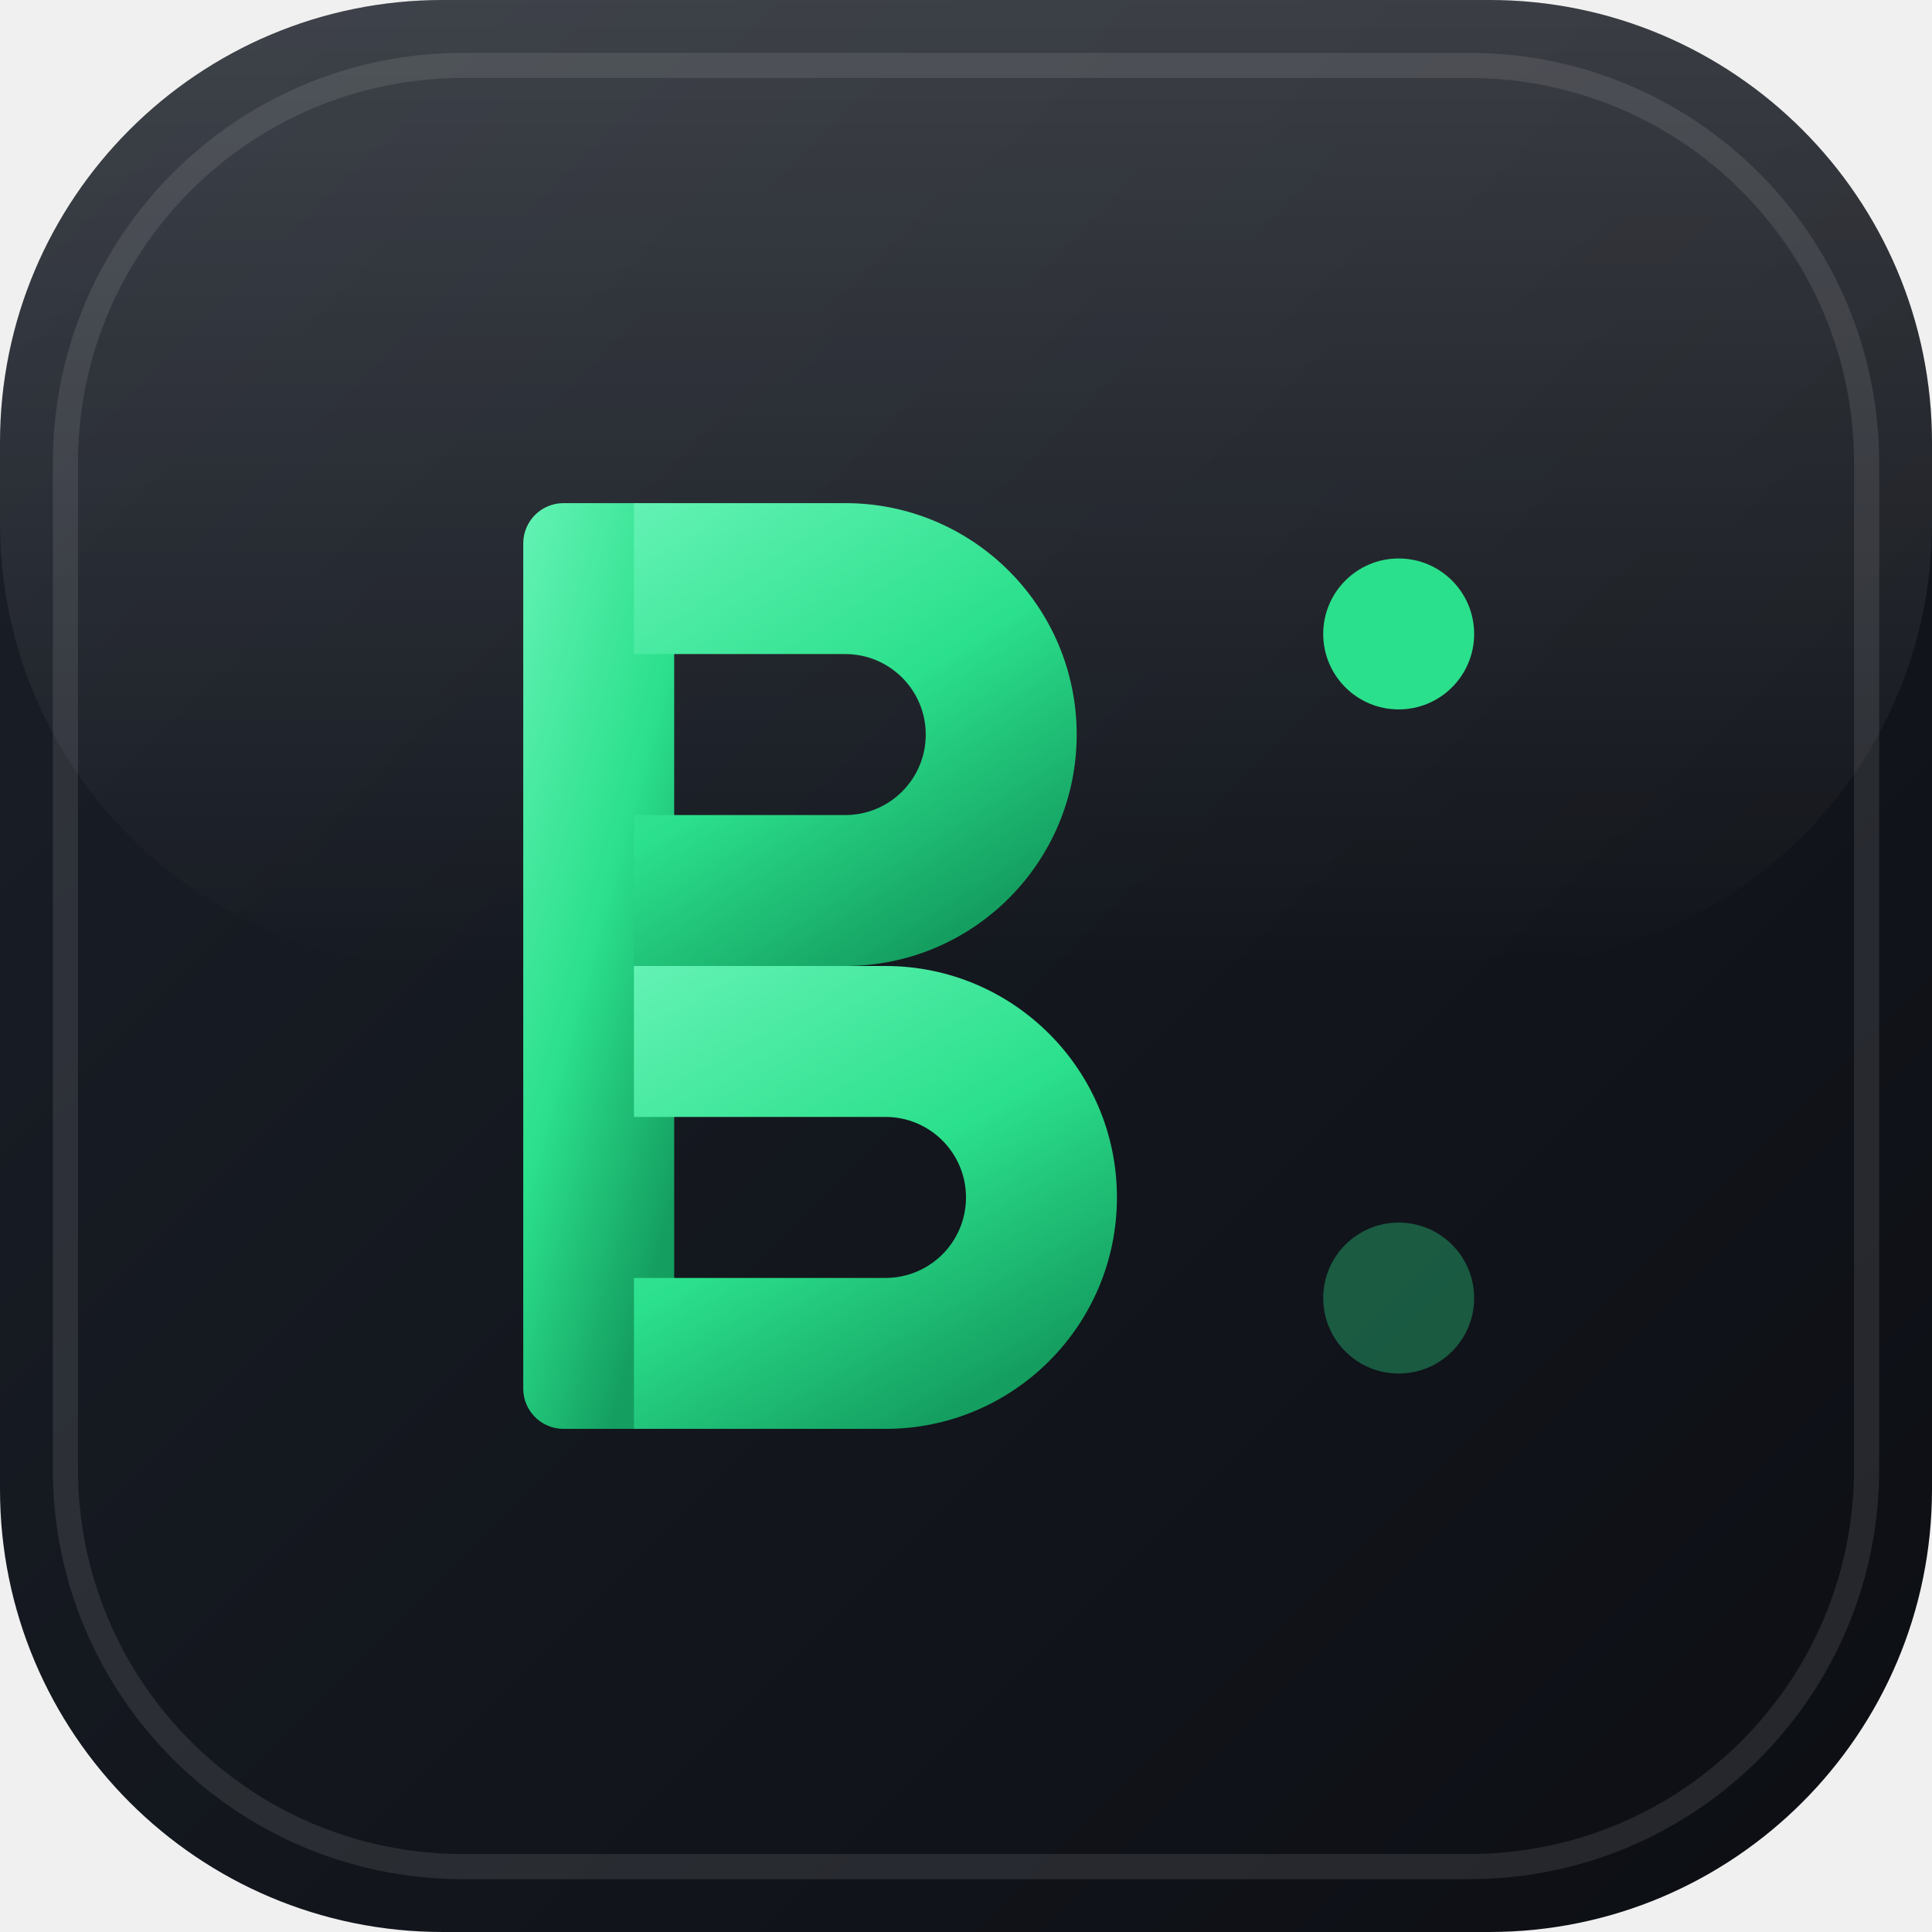
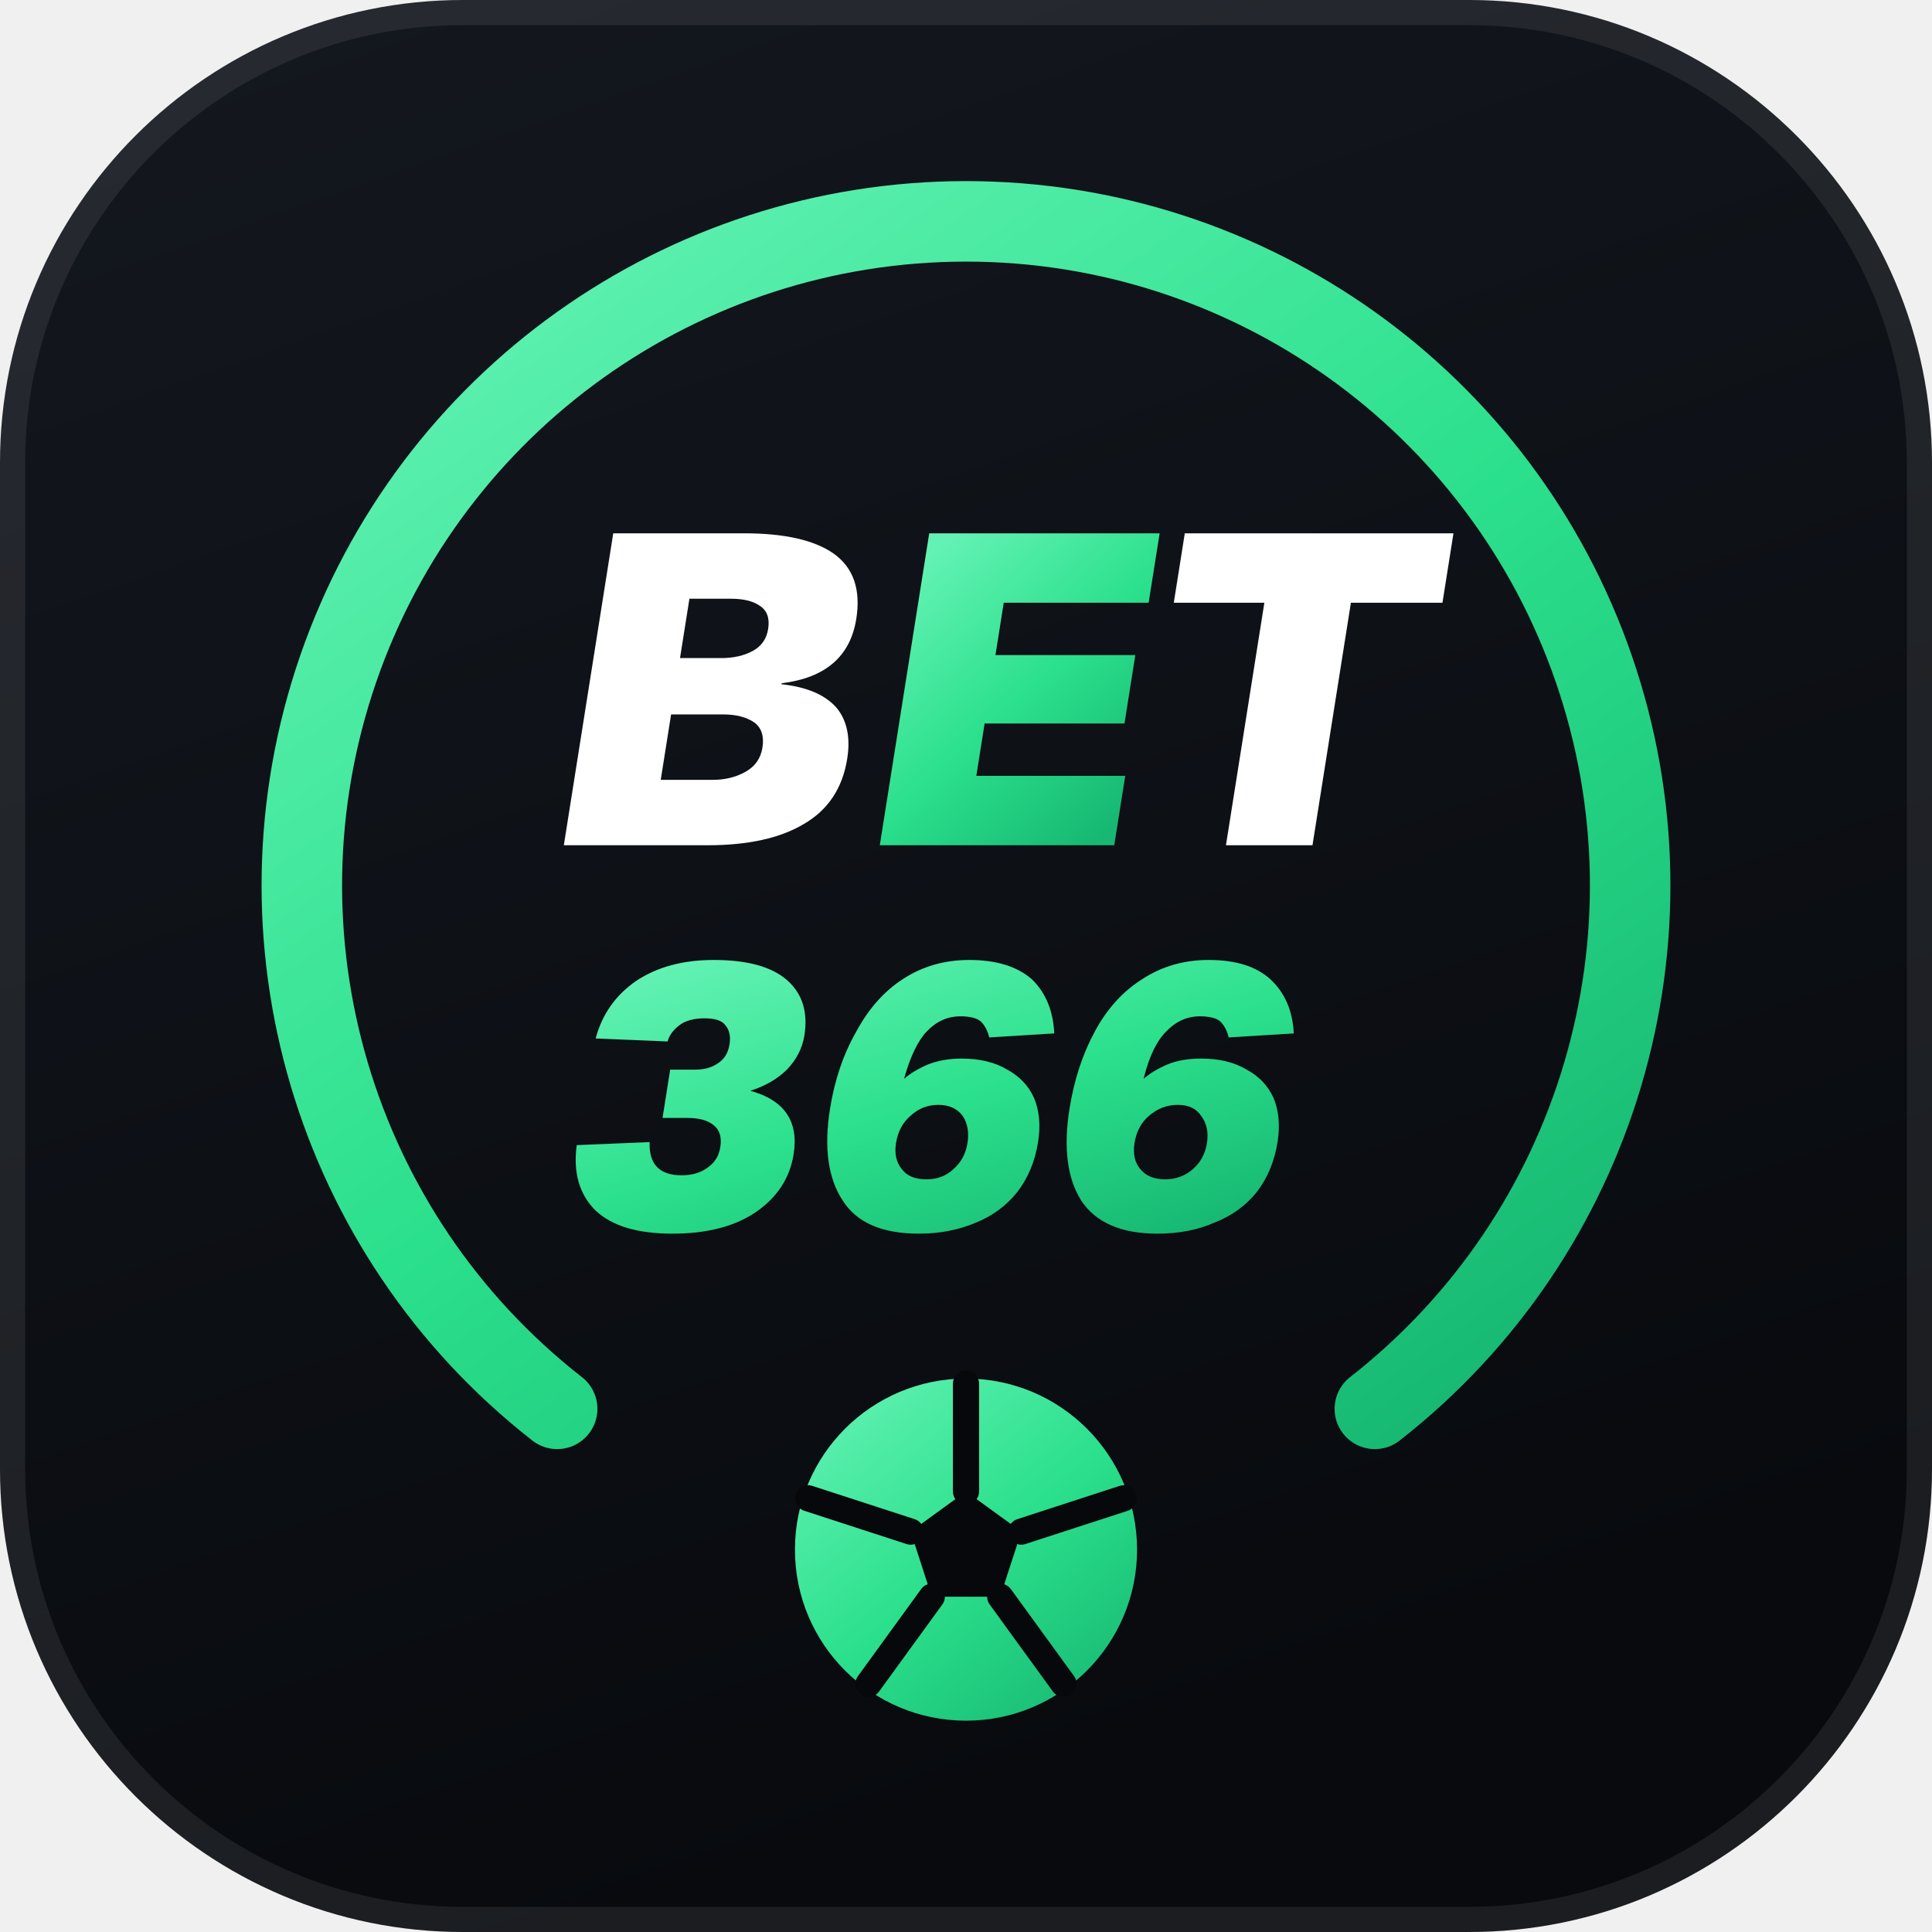
- <svg xmlns="http://www.w3.org/2000/svg" viewBox="0 0 192 192">
+ <svg xmlns="http://www.w3.org/2000/svg" viewBox="0 0 192 192" role="img" aria-label="Bet366">
  <defs>
-     <linearGradient id="bg" x1="0" y1="0" x2="1" y2="1">
-       <stop offset="0%" stop-color="#1B2029" />
-       <stop offset="100%" stop-color="#0C0E13" />
+     <linearGradient id="fondo" x1="0" y1="0" x2="0.35" y2="1">
+       <stop offset="0%" stop-color="#14181F" />
+       <stop offset="100%" stop-color="#080A0E" />
    </linearGradient>
-     <linearGradient id="fg" x1="0" y1="0" x2="0.6" y2="1">
+     <linearGradient id="verde" x1="0.1" y1="0" x2="0.9" y2="1">
      <stop offset="0%" stop-color="#63F2B4" />
-       <stop offset="55%" stop-color="#2BE08C" />
-       <stop offset="100%" stop-color="#149E60" />
-     </linearGradient>
-     <linearGradient id="shine" x1="0" y1="0" x2="0" y2="1">
-       <stop offset="0%" stop-color="rgba(255,255,255,.16)" />
-       <stop offset="100%" stop-color="rgba(255,255,255,0)" />
+       <stop offset="52%" stop-color="#2BE08C" />
+       <stop offset="100%" stop-color="#17B872" />
    </linearGradient>
  </defs>
-   <rect width="192" height="192" rx="44" fill="url(#bg)" />
-   <rect width="192" height="96" rx="44" fill="url(#shine)" />
-   <rect x="6.5" y="6.5" width="179" height="179" rx="39.5" fill="none" stroke="rgba(255,255,255,.10)" stroke-width="2.5" />
-   <g fill="url(#fg)">
-     <rect x="52" y="50" width="15" height="92" rx="4" />
-     <path d="M63 50h21a23 23 0 0 1 0 46H63V81h21a8 8 0 0 0 0-16H63z" />
-     <path d="M63 96h25a23 23 0 0 1 0 46H63v-15h25a8 8 0 0 0 0-16H63z" />
+   <rect width="192" height="192" rx="46" fill="url(#fondo)" />
+   <rect x="1.25" y="1.25" width="189.5" height="189.5" rx="44.75" fill="none" stroke="rgba(255,255,255,.08)" stroke-width="2.5" />
+   <path d="M 55.37 140.01 A 66 66 0 1 1 136.63 140.01" fill="none" stroke="url(#verde)" stroke-width="8" stroke-linecap="round" />
+   <g transform="translate(96 88) skewX(-9) translate(-96 -88)">
+     <path d="M55.4 84.0V53.0H68.4Q74.4 53.0 77.6 55.0Q80.9 57.1 80.9 61.5Q80.9 67.1 74.5 67.9V68.0Q78.3 68.4 80.3 70.3Q82.2 72.2 82.2 75.4Q82.2 79.8 78.9 81.9Q75.7 84.0 69.7 84.0ZM64.0 65.4H68.1Q69.9 65.4 71.1 64.7Q72.3 64.0 72.3 62.5Q72.3 60.9 71.1 60.2Q70.0 59.5 68.1 59.5H64.0ZM64.0 77.5H69.2Q71.0 77.5 72.3 76.7Q73.6 75.9 73.6 74.3Q73.6 72.6 72.4 71.8Q71.1 71.0 69.2 71.0H64.0Z" fill="#FFFFFF" />
+     <path d="M86.8 84.0V53.0H109.7V59.9H95.3V65.1H109.2V71.9H95.3V77.1H110.1V84.0Z" fill="url(#verde)" />
+     <path d="M121.2 84.0V59.9H112.2V53.0H138.9V59.9H129.8V84.0Z" fill="#FFFFFF" />
+     <path d="M72.3 122.6Q67.1 122.6 64.3 120.3Q61.5 117.9 61.4 113.8L68.6 113.5Q69.0 116.8 72.3 116.8Q73.9 116.8 74.8 116.0Q75.7 115.3 75.7 114.0Q75.7 112.6 74.8 111.9Q73.8 111.1 72.0 111.1H69.5V106.3H72.0Q73.3 106.3 74.1 105.7Q75.0 105.1 75.0 103.8Q75.0 102.6 74.3 101.9Q73.7 101.2 72.1 101.2Q70.5 101.2 69.7 101.9Q68.9 102.6 68.8 103.5L61.6 103.2Q62.0 99.6 64.7 97.5Q67.5 95.4 72.1 95.4Q77.1 95.4 79.7 97.4Q82.3 99.4 82.3 102.9Q82.3 104.8 81.1 106.3Q79.9 107.7 77.8 108.4Q83.1 109.8 83.1 114.7Q83.1 118.3 80.2 120.5Q77.4 122.6 72.3 122.6Z M96.8 122.6Q91.3 122.6 88.7 119.3Q86.0 116.0 86.0 110.2Q86.0 105.9 87.4 102.5Q88.7 99.1 91.2 97.3Q93.8 95.4 97.5 95.4Q101.5 95.4 104.0 97.3Q106.4 99.3 107.1 102.7L100.7 103.1Q100.3 102.1 99.6 101.5Q98.9 101.0 97.5 101.0Q95.6 101.0 94.4 102.5Q93.3 103.9 92.9 107.1L92.9 107.2Q93.7 106.4 95.0 105.8Q96.4 105.2 98.3 105.2Q101.0 105.2 103.0 106.3Q105.0 107.3 106.1 109.1Q107.2 111.0 107.2 113.5Q107.2 116.4 105.9 118.5Q104.6 120.5 102.3 121.5Q99.9 122.6 96.8 122.6ZM96.7 117.2Q98.3 117.2 99.2 116.2Q100.2 115.2 100.2 113.6Q100.2 112.0 99.3 110.9Q98.3 109.8 96.7 109.8Q95.1 109.8 94.1 110.9Q93.1 111.9 93.1 113.6Q93.1 115.2 94.1 116.2Q95.0 117.2 96.7 117.2Z M120.5 122.6Q115.1 122.6 112.4 119.3Q109.8 116.0 109.8 110.2Q109.8 105.9 111.1 102.5Q112.4 99.1 115.0 97.3Q117.6 95.4 121.3 95.4Q125.3 95.4 127.7 97.3Q130.2 99.3 130.9 102.7L124.5 103.1Q124.1 102.1 123.4 101.5Q122.7 101.0 121.3 101.0Q119.4 101.0 118.2 102.5Q117.0 103.9 116.7 107.1L116.7 107.2Q117.5 106.4 118.8 105.8Q120.1 105.2 122.1 105.2Q124.8 105.2 126.8 106.3Q128.8 107.3 129.9 109.1Q131.0 111.0 131.0 113.5Q131.0 116.4 129.7 118.5Q128.4 120.5 126.0 121.5Q123.7 122.6 120.5 122.6ZM120.4 117.2Q122.0 117.2 123.0 116.2Q124.0 115.2 124.0 113.6Q124.0 112.0 123.0 110.9Q122.1 109.8 120.5 109.8Q118.9 109.8 117.8 110.9Q116.8 111.9 116.8 113.6Q116.8 115.2 117.8 116.2Q118.8 117.2 120.4 117.2Z" fill="url(#verde)" />
  </g>
-   <circle cx="139" cy="63" r="7.5" fill="#2BE08C" />
-   <circle cx="139" cy="129" r="7.5" fill="#2BE08C" opacity=".35" />
+   <circle cx="96" cy="154" r="17" fill="url(#verde)" />
+   <path d="M 96.00 148.22 L 101.50 152.21 L 99.40 158.68 L 92.60 158.68 L 90.50 152.21 Z" fill="#07080B" />
+   <path d="M 96.00 148.22 L 96.00 137.51 M 101.50 152.21 L 111.68 148.90 M 99.40 158.68 L 105.69 167.34 M 92.60 158.68 L 86.31 167.34 M 90.50 152.21 L 80.32 148.90" fill="none" stroke="#07080B" stroke-width="2.6" stroke-linecap="round" />
</svg>
